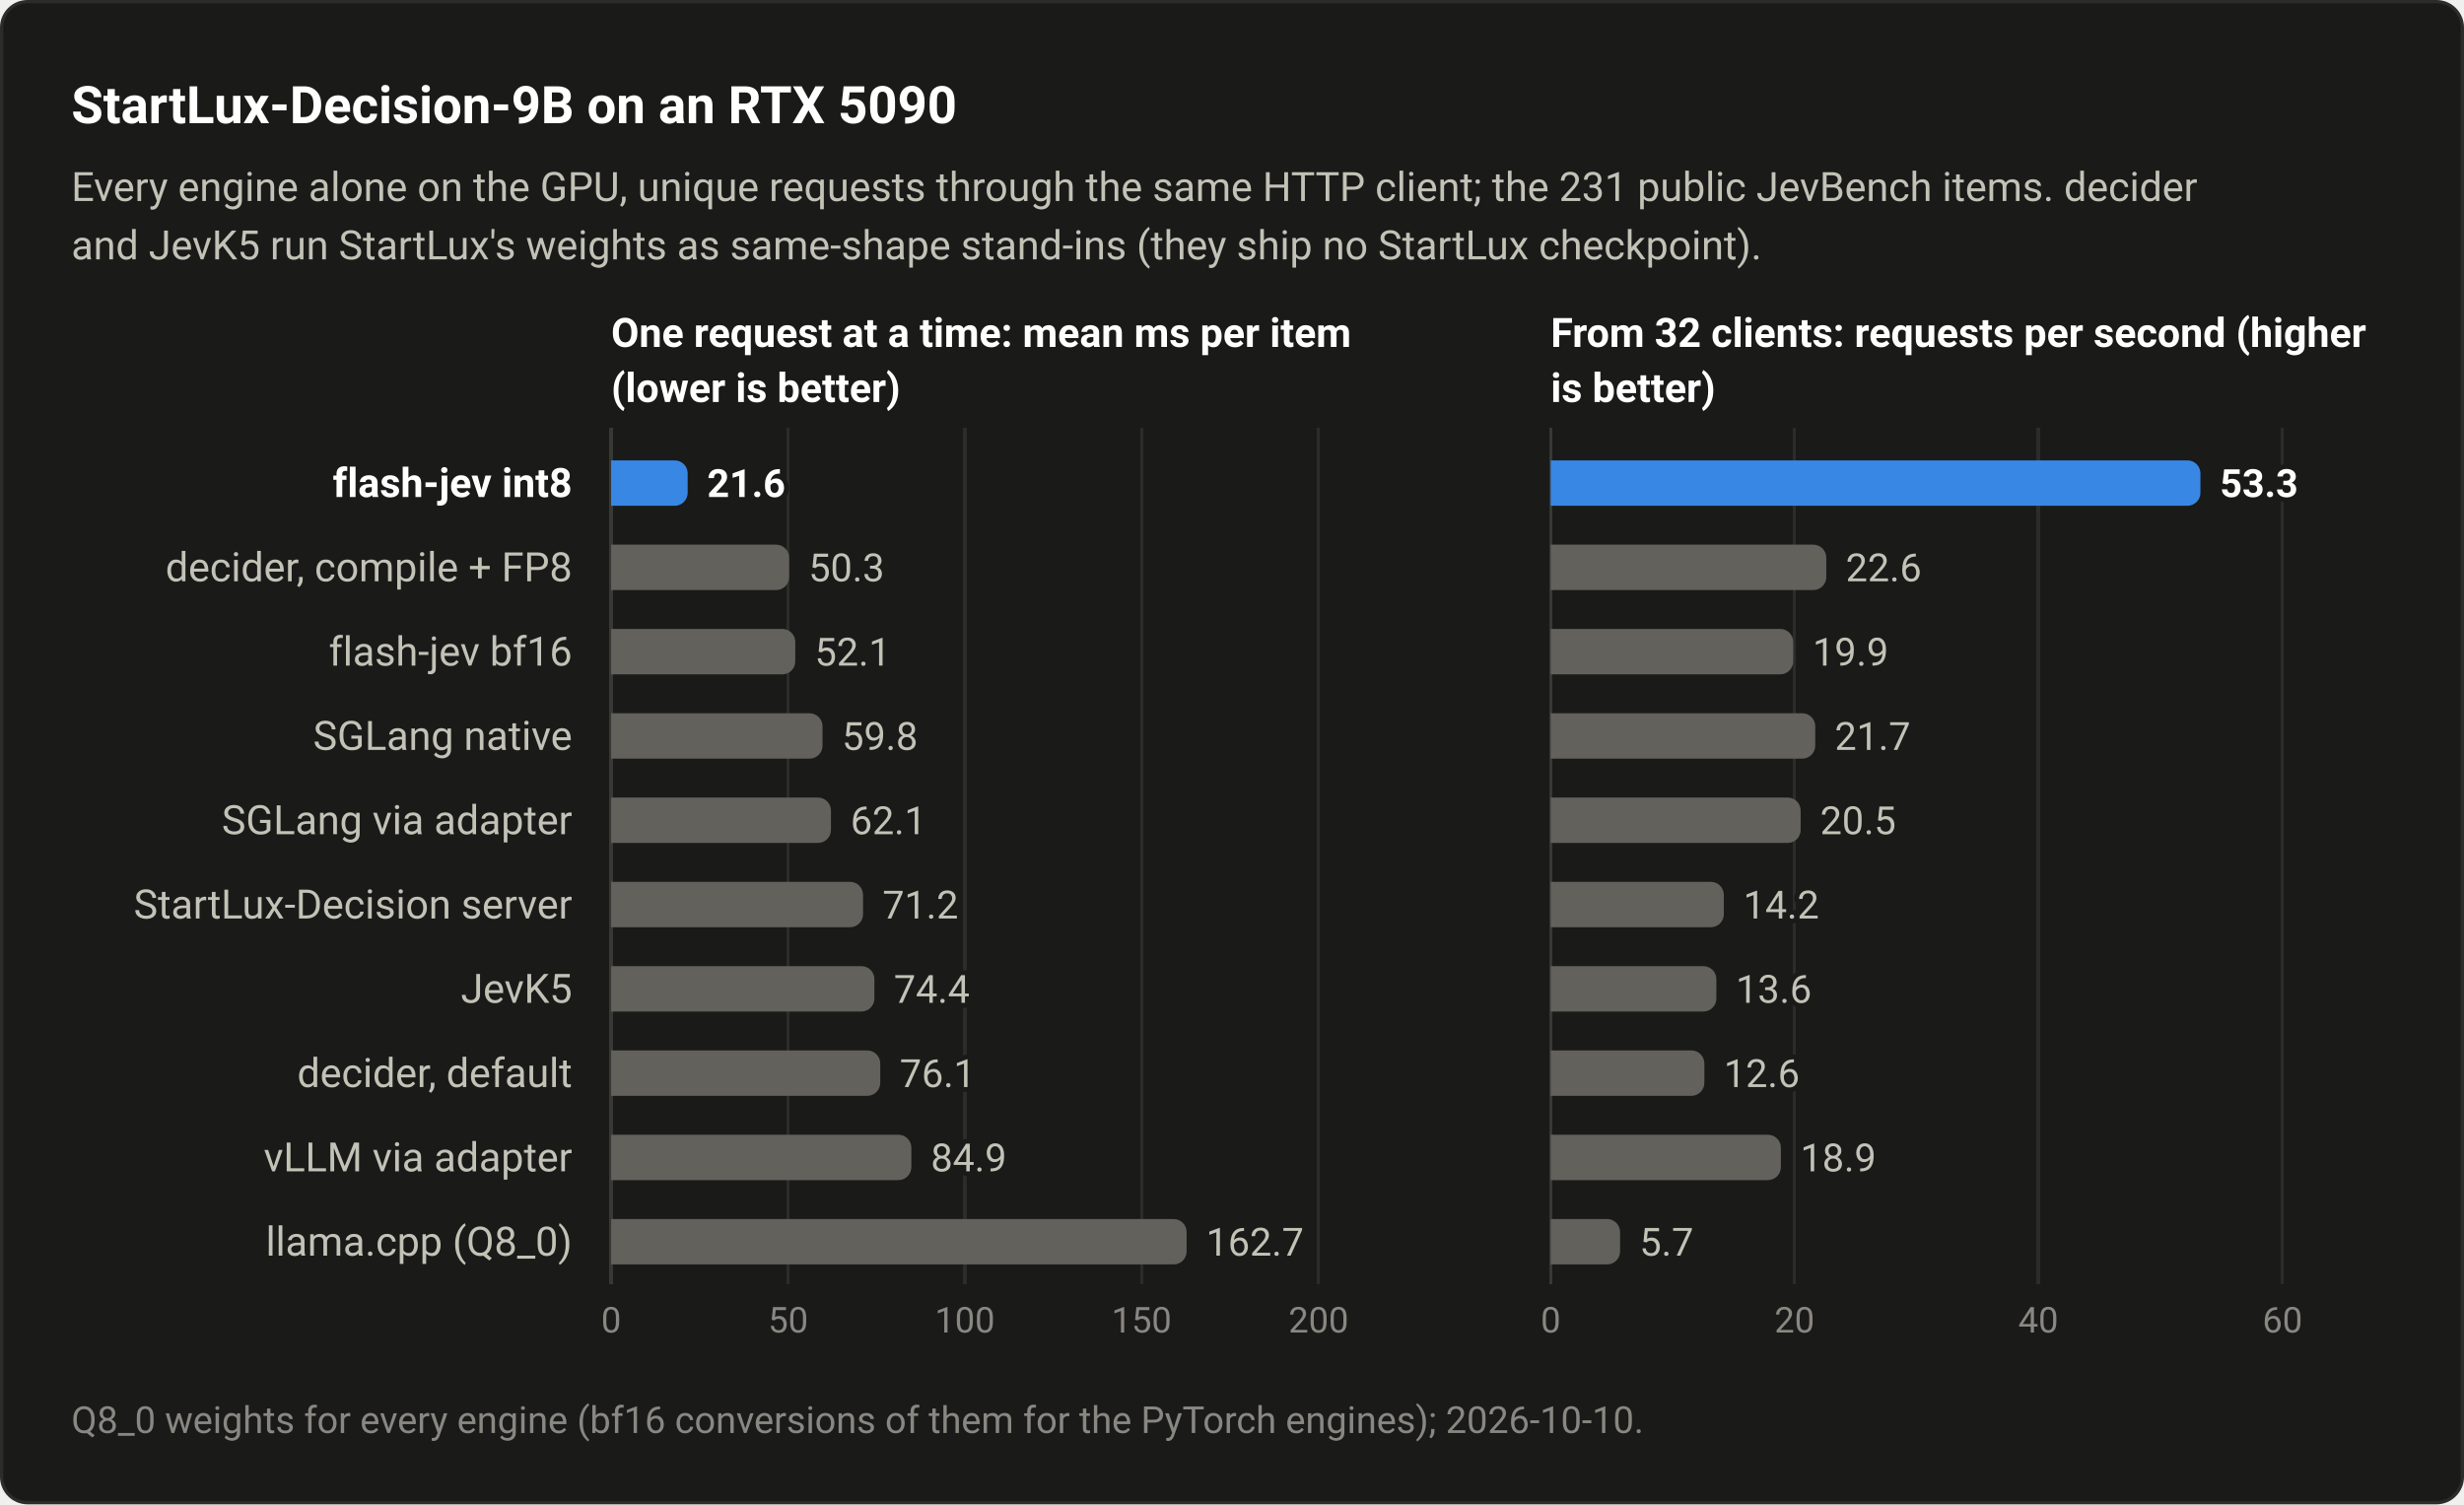
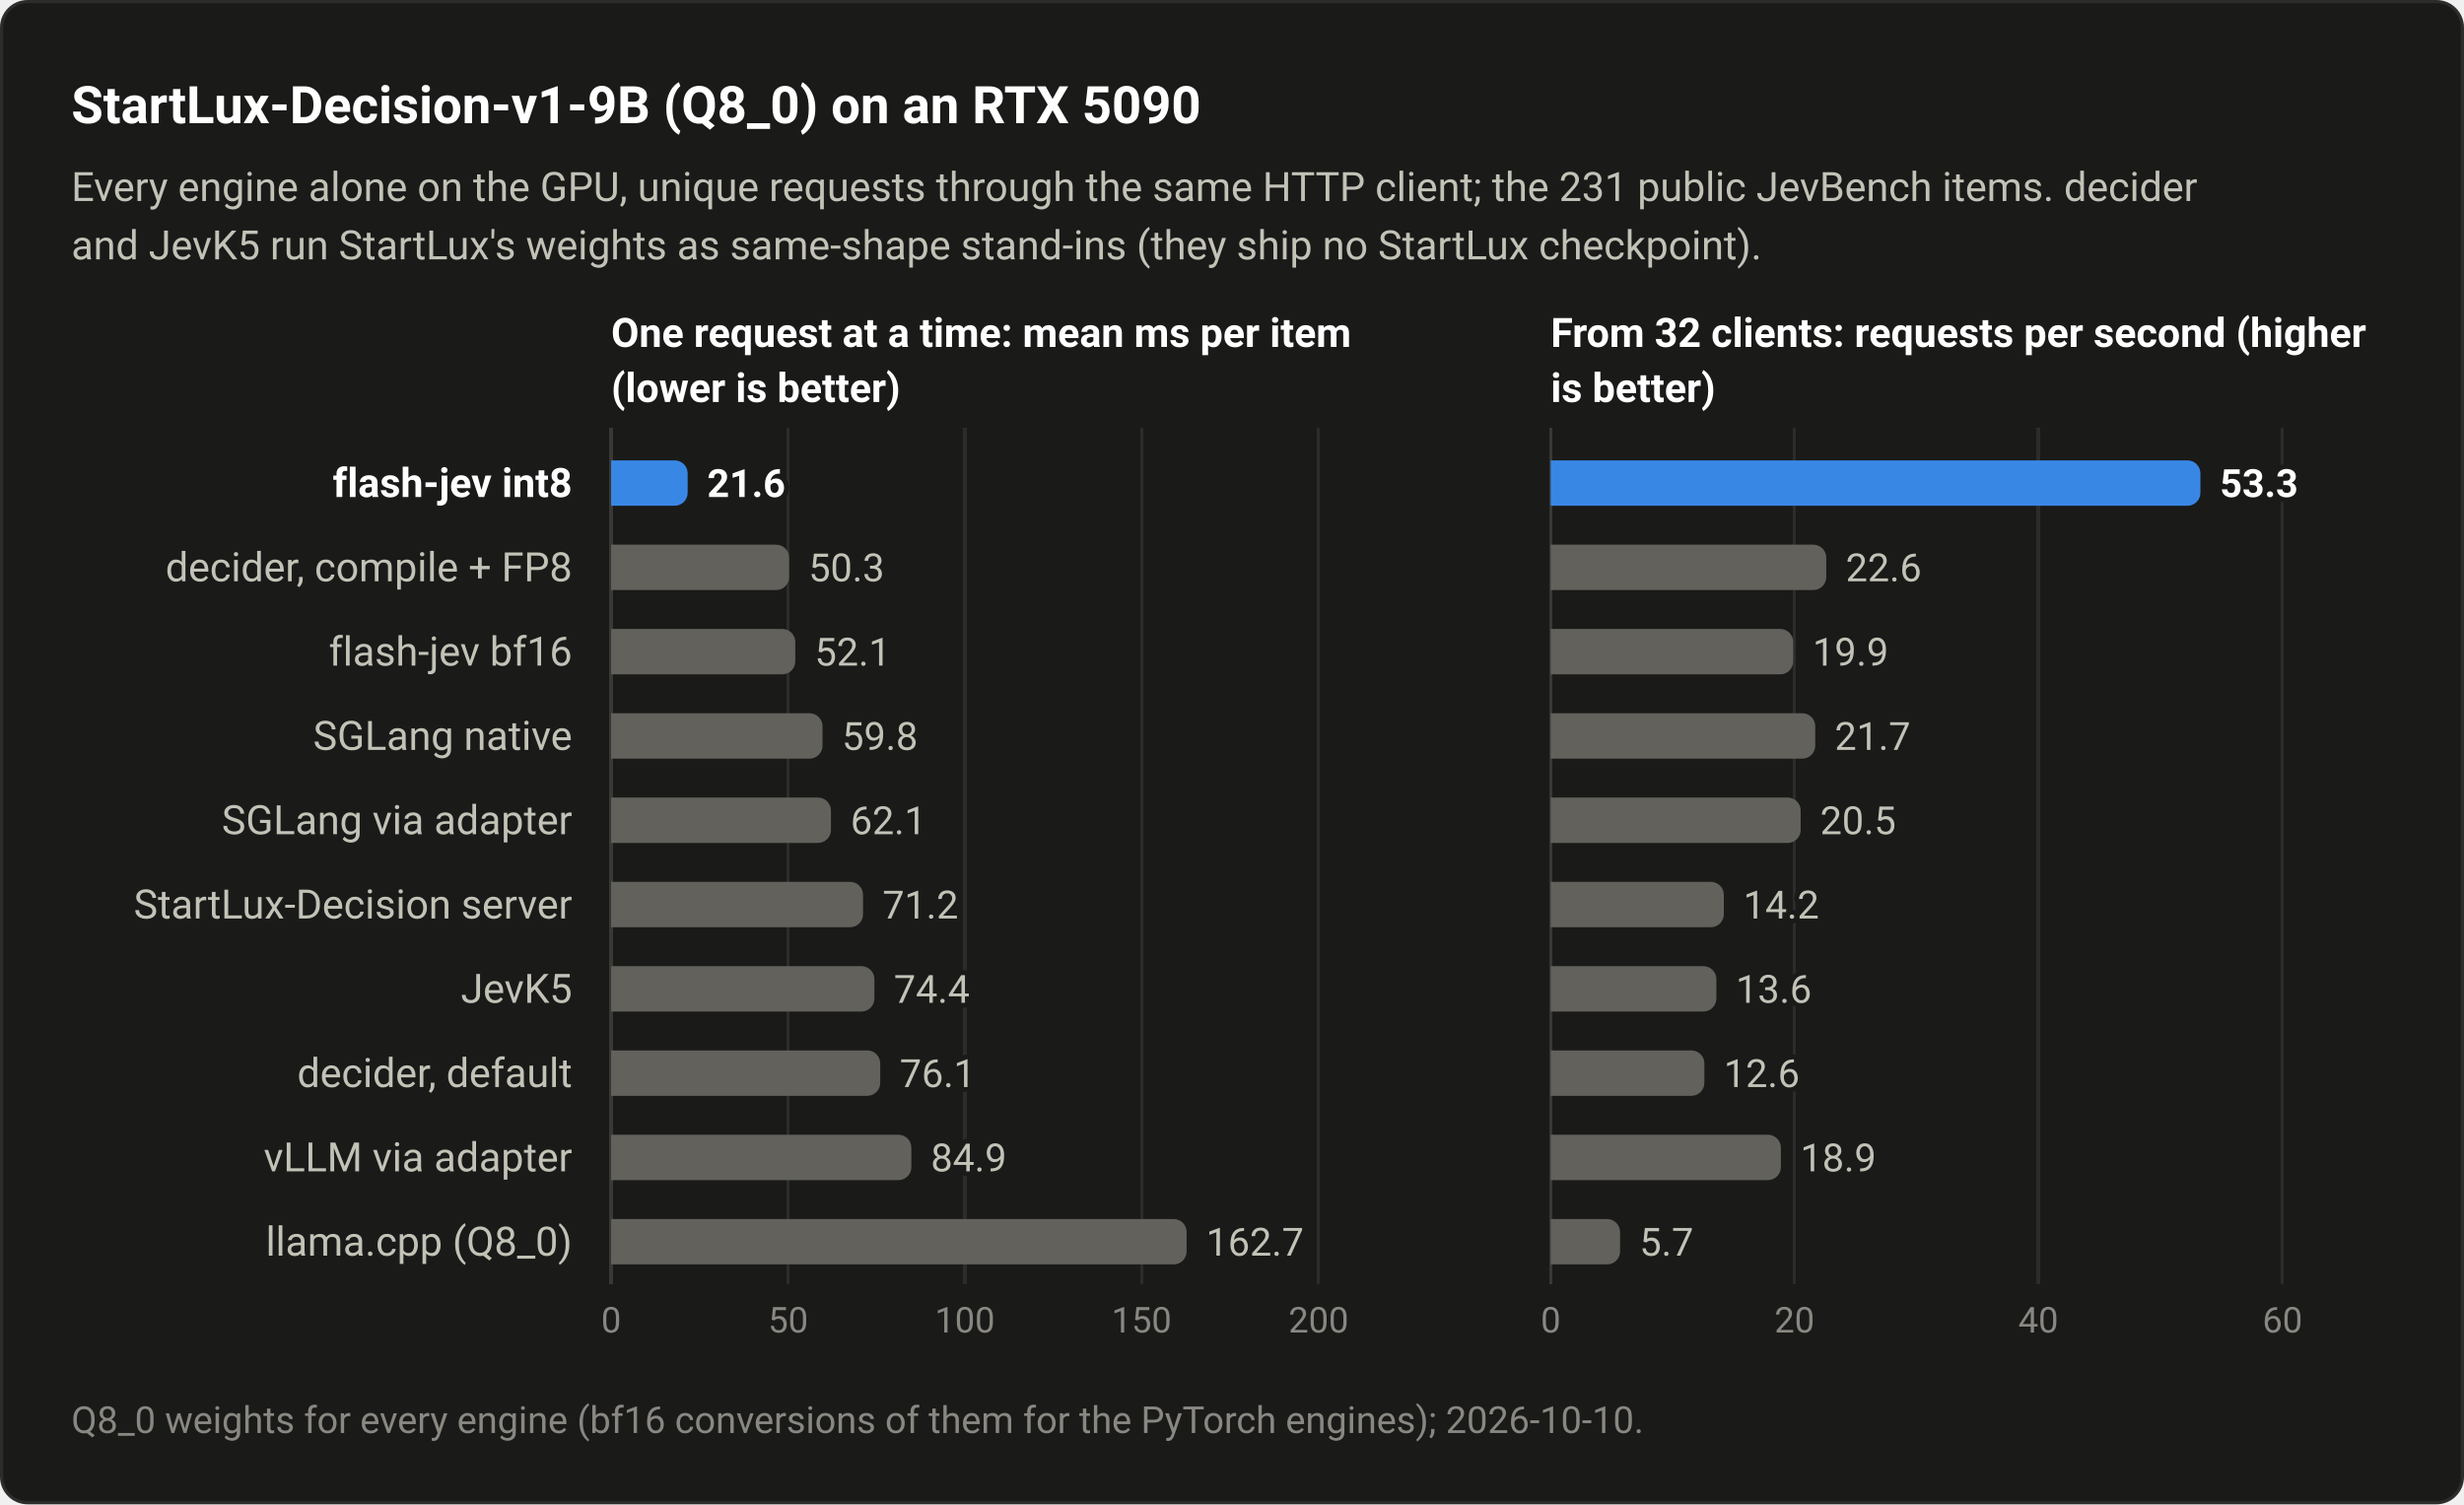
<svg xmlns="http://www.w3.org/2000/svg" width="760" height="464" viewBox="0 0 760 464" role="img" aria-labelledby="title desc" font-family="system-ui, -apple-system, 'Segoe UI', Roboto, 'Helvetica Neue', Arial, sans-serif">
  <rect x="0.5" y="0.5" width="759" height="463" rx="8" fill="#1a1a19" stroke="#2c2c2a" />
-   <text x="22.0" y="38.0" font-size="16" fill="#ffffff" text-anchor="start" font-weight="600">StartLux-Decision-9B on an RTX 5090</text>
+   <text x="22.0" y="38.0" font-size="16" fill="#ffffff" text-anchor="start" font-weight="600">StartLux-Decision-v1-9B (Q8_0) on an RTX 5090</text>
  <text x="22.0" y="62.0" font-size="12.5" fill="#c3c2b7" text-anchor="start" font-weight="400">Every engine alone on the GPU, unique requests through the same HTTP client; the 231 public JevBench items. decider</text>
  <text x="22.0" y="80.0" font-size="12.5" fill="#c3c2b7" text-anchor="start" font-weight="400">and JevK5 run StartLux's weights as same-shape stand-ins (they ship no StartLux checkpoint).</text>
  <text x="188.5" y="107.0" font-size="12.5" fill="#ffffff" text-anchor="start" font-weight="600">One request at a time: mean ms per item</text>
  <text x="188.5" y="124.0" font-size="12.5" fill="#ffffff" text-anchor="start" font-weight="600">(lower is better)</text>
  <text x="188.5" y="411.0" font-size="11" fill="#898781" text-anchor="middle" font-weight="400" style="font-variant-numeric: tabular-nums">0</text>
  <line x1="243.1" y1="132.0" x2="243.1" y2="396.0" stroke="#2c2c2a" stroke-width="1" shape-rendering="crispEdges" />
  <text x="243.1" y="411.0" font-size="11" fill="#898781" text-anchor="middle" font-weight="400" style="font-variant-numeric: tabular-nums">50</text>
  <line x1="297.6" y1="132.0" x2="297.6" y2="396.0" stroke="#2c2c2a" stroke-width="1" shape-rendering="crispEdges" />
  <text x="297.6" y="411.0" font-size="11" fill="#898781" text-anchor="middle" font-weight="400" style="font-variant-numeric: tabular-nums">100</text>
  <line x1="352.1" y1="132.0" x2="352.1" y2="396.0" stroke="#2c2c2a" stroke-width="1" shape-rendering="crispEdges" />
  <text x="352.1" y="411.0" font-size="11" fill="#898781" text-anchor="middle" font-weight="400" style="font-variant-numeric: tabular-nums">150</text>
  <line x1="406.7" y1="132.0" x2="406.7" y2="396.0" stroke="#2c2c2a" stroke-width="1" shape-rendering="crispEdges" />
  <text x="406.7" y="411.0" font-size="11" fill="#898781" text-anchor="middle" font-weight="400" style="font-variant-numeric: tabular-nums">200</text>
  <line x1="188.5" y1="132.0" x2="188.5" y2="396.0" stroke="#383835" stroke-width="1" shape-rendering="crispEdges" />
  <path d="M188.5,142.0 H208.1 A4.0,4.0 0 0 1 212.1,146.0 V152.0 A4.0,4.0 0 0 1 208.1,156.0 H188.5 Z" fill="#3987e5" />
  <text x="218.1" y="153.3" font-size="12" fill="#ffffff" text-anchor="start" font-weight="600" style="font-variant-numeric: tabular-nums" stroke="#1a1a19" stroke-width="3" stroke-linejoin="round" paint-order="stroke">21.6</text>
  <path d="M188.5,168.0 H239.4 A4.0,4.0 0 0 1 243.4,172.0 V178.0 A4.0,4.0 0 0 1 239.4,182.0 H188.5 Z" fill="#62615c" />
  <text x="249.4" y="179.3" font-size="12" fill="#c3c2b7" text-anchor="start" font-weight="400" style="font-variant-numeric: tabular-nums" stroke="#1a1a19" stroke-width="3" stroke-linejoin="round" paint-order="stroke">50.3</text>
  <path d="M188.5,194.0 H241.3 A4.0,4.0 0 0 1 245.3,198.0 V204.0 A4.0,4.0 0 0 1 241.3,208.0 H188.5 Z" fill="#62615c" />
  <text x="251.3" y="205.3" font-size="12" fill="#c3c2b7" text-anchor="start" font-weight="400" style="font-variant-numeric: tabular-nums" stroke="#1a1a19" stroke-width="3" stroke-linejoin="round" paint-order="stroke">52.1</text>
  <path d="M188.5,220.0 H249.7 A4.0,4.0 0 0 1 253.7,224.0 V230.0 A4.0,4.0 0 0 1 249.7,234.0 H188.5 Z" fill="#62615c" />
  <text x="259.7" y="231.3" font-size="12" fill="#c3c2b7" text-anchor="start" font-weight="400" style="font-variant-numeric: tabular-nums" stroke="#1a1a19" stroke-width="3" stroke-linejoin="round" paint-order="stroke">59.8</text>
  <path d="M188.5,246.0 H252.3 A4.0,4.0 0 0 1 256.3,250.0 V256.0 A4.0,4.0 0 0 1 252.3,260.0 H188.5 Z" fill="#62615c" />
  <text x="262.3" y="257.3" font-size="12" fill="#c3c2b7" text-anchor="start" font-weight="400" style="font-variant-numeric: tabular-nums" stroke="#1a1a19" stroke-width="3" stroke-linejoin="round" paint-order="stroke">62.1</text>
  <path d="M188.5,272.0 H262.2 A4.0,4.0 0 0 1 266.2,276.0 V282.0 A4.0,4.0 0 0 1 262.2,286.0 H188.5 Z" fill="#62615c" />
  <text x="272.2" y="283.3" font-size="12" fill="#c3c2b7" text-anchor="start" font-weight="400" style="font-variant-numeric: tabular-nums" stroke="#1a1a19" stroke-width="3" stroke-linejoin="round" paint-order="stroke">71.2</text>
  <path d="M188.5,298.0 H265.7 A4.0,4.0 0 0 1 269.7,302.0 V308.0 A4.0,4.0 0 0 1 265.7,312.0 H188.5 Z" fill="#62615c" />
  <text x="275.7" y="309.3" font-size="12" fill="#c3c2b7" text-anchor="start" font-weight="400" style="font-variant-numeric: tabular-nums" stroke="#1a1a19" stroke-width="3" stroke-linejoin="round" paint-order="stroke">74.4</text>
  <path d="M188.5,324.0 H267.5 A4.0,4.0 0 0 1 271.5,328.0 V334.0 A4.0,4.0 0 0 1 267.5,338.0 H188.5 Z" fill="#62615c" />
  <text x="277.5" y="335.3" font-size="12" fill="#c3c2b7" text-anchor="start" font-weight="400" style="font-variant-numeric: tabular-nums" stroke="#1a1a19" stroke-width="3" stroke-linejoin="round" paint-order="stroke">76.1</text>
  <path d="M188.5,350.0 H277.1 A4.0,4.0 0 0 1 281.1,354.0 V360.0 A4.0,4.0 0 0 1 277.1,364.0 H188.5 Z" fill="#62615c" />
  <text x="287.1" y="361.3" font-size="12" fill="#c3c2b7" text-anchor="start" font-weight="400" style="font-variant-numeric: tabular-nums" stroke="#1a1a19" stroke-width="3" stroke-linejoin="round" paint-order="stroke">84.9</text>
  <path d="M188.5,376.0 H362.0 A4.0,4.0 0 0 1 366.0,380.0 V386.0 A4.0,4.0 0 0 1 362.0,390.0 H188.5 Z" fill="#62615c" />
  <text x="372.0" y="387.3" font-size="12" fill="#c3c2b7" text-anchor="start" font-weight="400" style="font-variant-numeric: tabular-nums" stroke="#1a1a19" stroke-width="3" stroke-linejoin="round" paint-order="stroke">162.7</text>
  <text x="478.3" y="107.0" font-size="12.5" fill="#ffffff" text-anchor="start" font-weight="600">From 32 clients: requests per second (higher</text>
  <text x="478.3" y="124.0" font-size="12.5" fill="#ffffff" text-anchor="start" font-weight="600">is better)</text>
  <text x="478.3" y="411.0" font-size="11" fill="#898781" text-anchor="middle" font-weight="400" style="font-variant-numeric: tabular-nums">0</text>
  <line x1="553.5" y1="132.0" x2="553.5" y2="396.0" stroke="#2c2c2a" stroke-width="1" shape-rendering="crispEdges" />
  <text x="553.5" y="411.0" font-size="11" fill="#898781" text-anchor="middle" font-weight="400" style="font-variant-numeric: tabular-nums">20</text>
  <line x1="628.7" y1="132.0" x2="628.7" y2="396.0" stroke="#2c2c2a" stroke-width="1" shape-rendering="crispEdges" />
  <text x="628.7" y="411.0" font-size="11" fill="#898781" text-anchor="middle" font-weight="400" style="font-variant-numeric: tabular-nums">40</text>
  <line x1="704.0" y1="132.0" x2="704.0" y2="396.0" stroke="#2c2c2a" stroke-width="1" shape-rendering="crispEdges" />
  <text x="704.0" y="411.0" font-size="11" fill="#898781" text-anchor="middle" font-weight="400" style="font-variant-numeric: tabular-nums">60</text>
  <line x1="478.3" y1="132.0" x2="478.3" y2="396.0" stroke="#383835" stroke-width="1" shape-rendering="crispEdges" />
  <path d="M478.3,142.0 H674.7 A4.0,4.0 0 0 1 678.7,146.0 V152.0 A4.0,4.0 0 0 1 674.7,156.0 H478.3 Z" fill="#3987e5" />
  <text x="684.7" y="153.3" font-size="12" fill="#ffffff" text-anchor="start" font-weight="600" style="font-variant-numeric: tabular-nums" stroke="#1a1a19" stroke-width="3" stroke-linejoin="round" paint-order="stroke">53.3</text>
  <path d="M478.3,168.0 H559.3 A4.0,4.0 0 0 1 563.3,172.0 V178.0 A4.0,4.0 0 0 1 559.3,182.0 H478.3 Z" fill="#62615c" />
  <text x="569.3" y="179.3" font-size="12" fill="#c3c2b7" text-anchor="start" font-weight="400" style="font-variant-numeric: tabular-nums" stroke="#1a1a19" stroke-width="3" stroke-linejoin="round" paint-order="stroke">22.6</text>
  <path d="M478.3,194.0 H549.1 A4.0,4.0 0 0 1 553.1,198.0 V204.0 A4.0,4.0 0 0 1 549.1,208.0 H478.3 Z" fill="#62615c" />
  <text x="559.1" y="205.3" font-size="12" fill="#c3c2b7" text-anchor="start" font-weight="400" style="font-variant-numeric: tabular-nums" stroke="#1a1a19" stroke-width="3" stroke-linejoin="round" paint-order="stroke">19.9</text>
  <path d="M478.3,220.0 H555.9 A4.0,4.0 0 0 1 559.9,224.0 V230.0 A4.0,4.0 0 0 1 555.9,234.0 H478.3 Z" fill="#62615c" />
  <text x="565.9" y="231.3" font-size="12" fill="#c3c2b7" text-anchor="start" font-weight="400" style="font-variant-numeric: tabular-nums" stroke="#1a1a19" stroke-width="3" stroke-linejoin="round" paint-order="stroke">21.7</text>
  <path d="M478.3,246.0 H551.4 A4.0,4.0 0 0 1 555.4,250.0 V256.0 A4.0,4.0 0 0 1 551.4,260.0 H478.3 Z" fill="#62615c" />
  <text x="561.4" y="257.3" font-size="12" fill="#c3c2b7" text-anchor="start" font-weight="400" style="font-variant-numeric: tabular-nums" stroke="#1a1a19" stroke-width="3" stroke-linejoin="round" paint-order="stroke">20.5</text>
  <path d="M478.3,272.0 H527.7 A4.0,4.0 0 0 1 531.7,276.0 V282.0 A4.0,4.0 0 0 1 527.7,286.0 H478.3 Z" fill="#62615c" />
  <text x="537.7" y="283.3" font-size="12" fill="#c3c2b7" text-anchor="start" font-weight="400" style="font-variant-numeric: tabular-nums" stroke="#1a1a19" stroke-width="3" stroke-linejoin="round" paint-order="stroke">14.2</text>
  <path d="M478.3,298.0 H525.4 A4.0,4.0 0 0 1 529.4,302.0 V308.0 A4.0,4.0 0 0 1 525.4,312.0 H478.3 Z" fill="#62615c" />
  <text x="535.4" y="309.3" font-size="12" fill="#c3c2b7" text-anchor="start" font-weight="400" style="font-variant-numeric: tabular-nums" stroke="#1a1a19" stroke-width="3" stroke-linejoin="round" paint-order="stroke">13.6</text>
  <path d="M478.3,324.0 H521.7 A4.0,4.0 0 0 1 525.7,328.0 V334.0 A4.0,4.0 0 0 1 521.7,338.0 H478.3 Z" fill="#62615c" />
  <text x="531.7" y="335.3" font-size="12" fill="#c3c2b7" text-anchor="start" font-weight="400" style="font-variant-numeric: tabular-nums" stroke="#1a1a19" stroke-width="3" stroke-linejoin="round" paint-order="stroke">12.6</text>
  <path d="M478.3,350.0 H545.3 A4.0,4.0 0 0 1 549.3,354.0 V360.0 A4.0,4.0 0 0 1 545.3,364.0 H478.3 Z" fill="#62615c" />
  <text x="555.3" y="361.3" font-size="12" fill="#c3c2b7" text-anchor="start" font-weight="400" style="font-variant-numeric: tabular-nums" stroke="#1a1a19" stroke-width="3" stroke-linejoin="round" paint-order="stroke">18.9</text>
  <path d="M478.3,376.0 H495.7 A4.0,4.0 0 0 1 499.7,380.0 V386.0 A4.0,4.0 0 0 1 495.7,390.0 H478.3 Z" fill="#62615c" />
  <text x="505.7" y="387.3" font-size="12" fill="#c3c2b7" text-anchor="start" font-weight="400" style="font-variant-numeric: tabular-nums" stroke="#1a1a19" stroke-width="3" stroke-linejoin="round" paint-order="stroke">5.7</text>
  <text x="176.5" y="153.3" font-size="12.5" fill="#ffffff" text-anchor="end" font-weight="600">flash-jev int8</text>
  <text x="176.5" y="179.3" font-size="12.5" fill="#c3c2b7" text-anchor="end" font-weight="400">decider, compile + FP8</text>
  <text x="176.5" y="205.3" font-size="12.5" fill="#c3c2b7" text-anchor="end" font-weight="400">flash-jev bf16</text>
  <text x="176.5" y="231.3" font-size="12.5" fill="#c3c2b7" text-anchor="end" font-weight="400">SGLang native</text>
  <text x="176.5" y="257.3" font-size="12.5" fill="#c3c2b7" text-anchor="end" font-weight="400">SGLang via adapter</text>
  <text x="176.5" y="283.3" font-size="12.5" fill="#c3c2b7" text-anchor="end" font-weight="400">StartLux-Decision server</text>
  <text x="176.5" y="309.3" font-size="12.5" fill="#c3c2b7" text-anchor="end" font-weight="400">JevK5</text>
  <text x="176.5" y="335.3" font-size="12.5" fill="#c3c2b7" text-anchor="end" font-weight="400">decider, default</text>
  <text x="176.5" y="361.3" font-size="12.5" fill="#c3c2b7" text-anchor="end" font-weight="400">vLLM via adapter</text>
  <text x="176.5" y="387.3" font-size="12.5" fill="#c3c2b7" text-anchor="end" font-weight="400">llama.cpp (Q8_0)</text>
  <text x="22.0" y="442.0" font-size="11.5" fill="#898781" text-anchor="start" font-weight="400">Q8_0 weights for every engine (bf16 conversions of them for the PyTorch engines); 2026-10-10.</text>
</svg>
